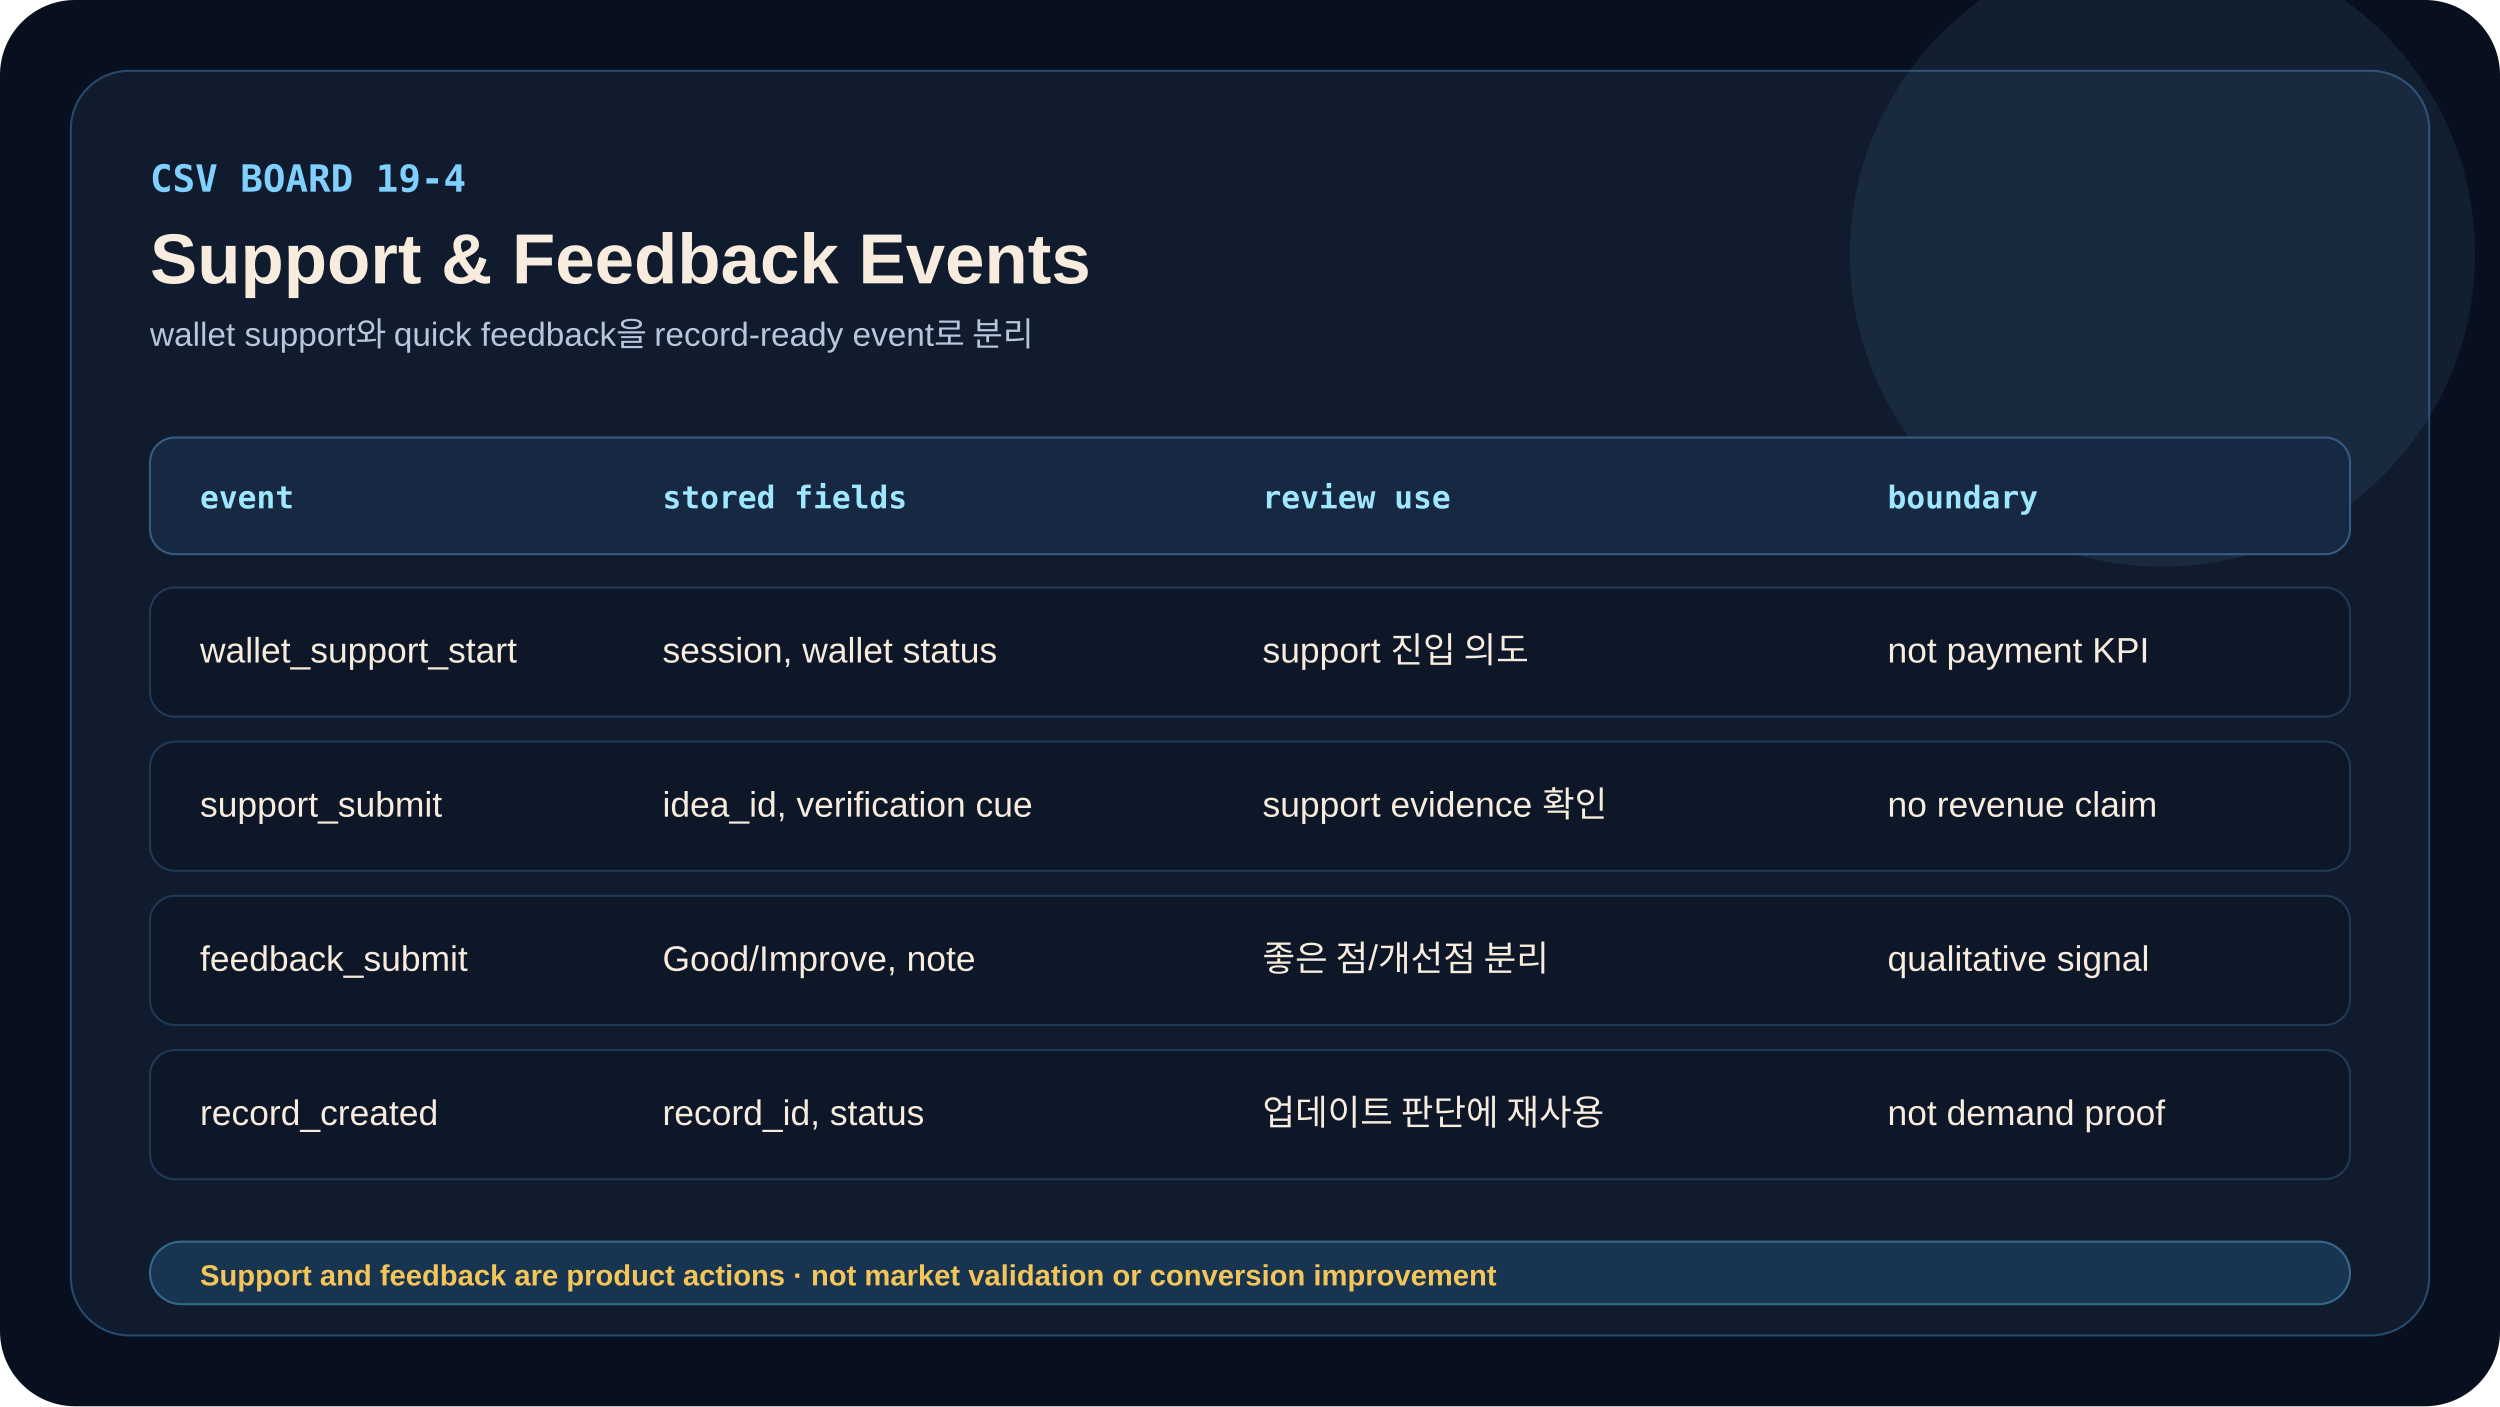
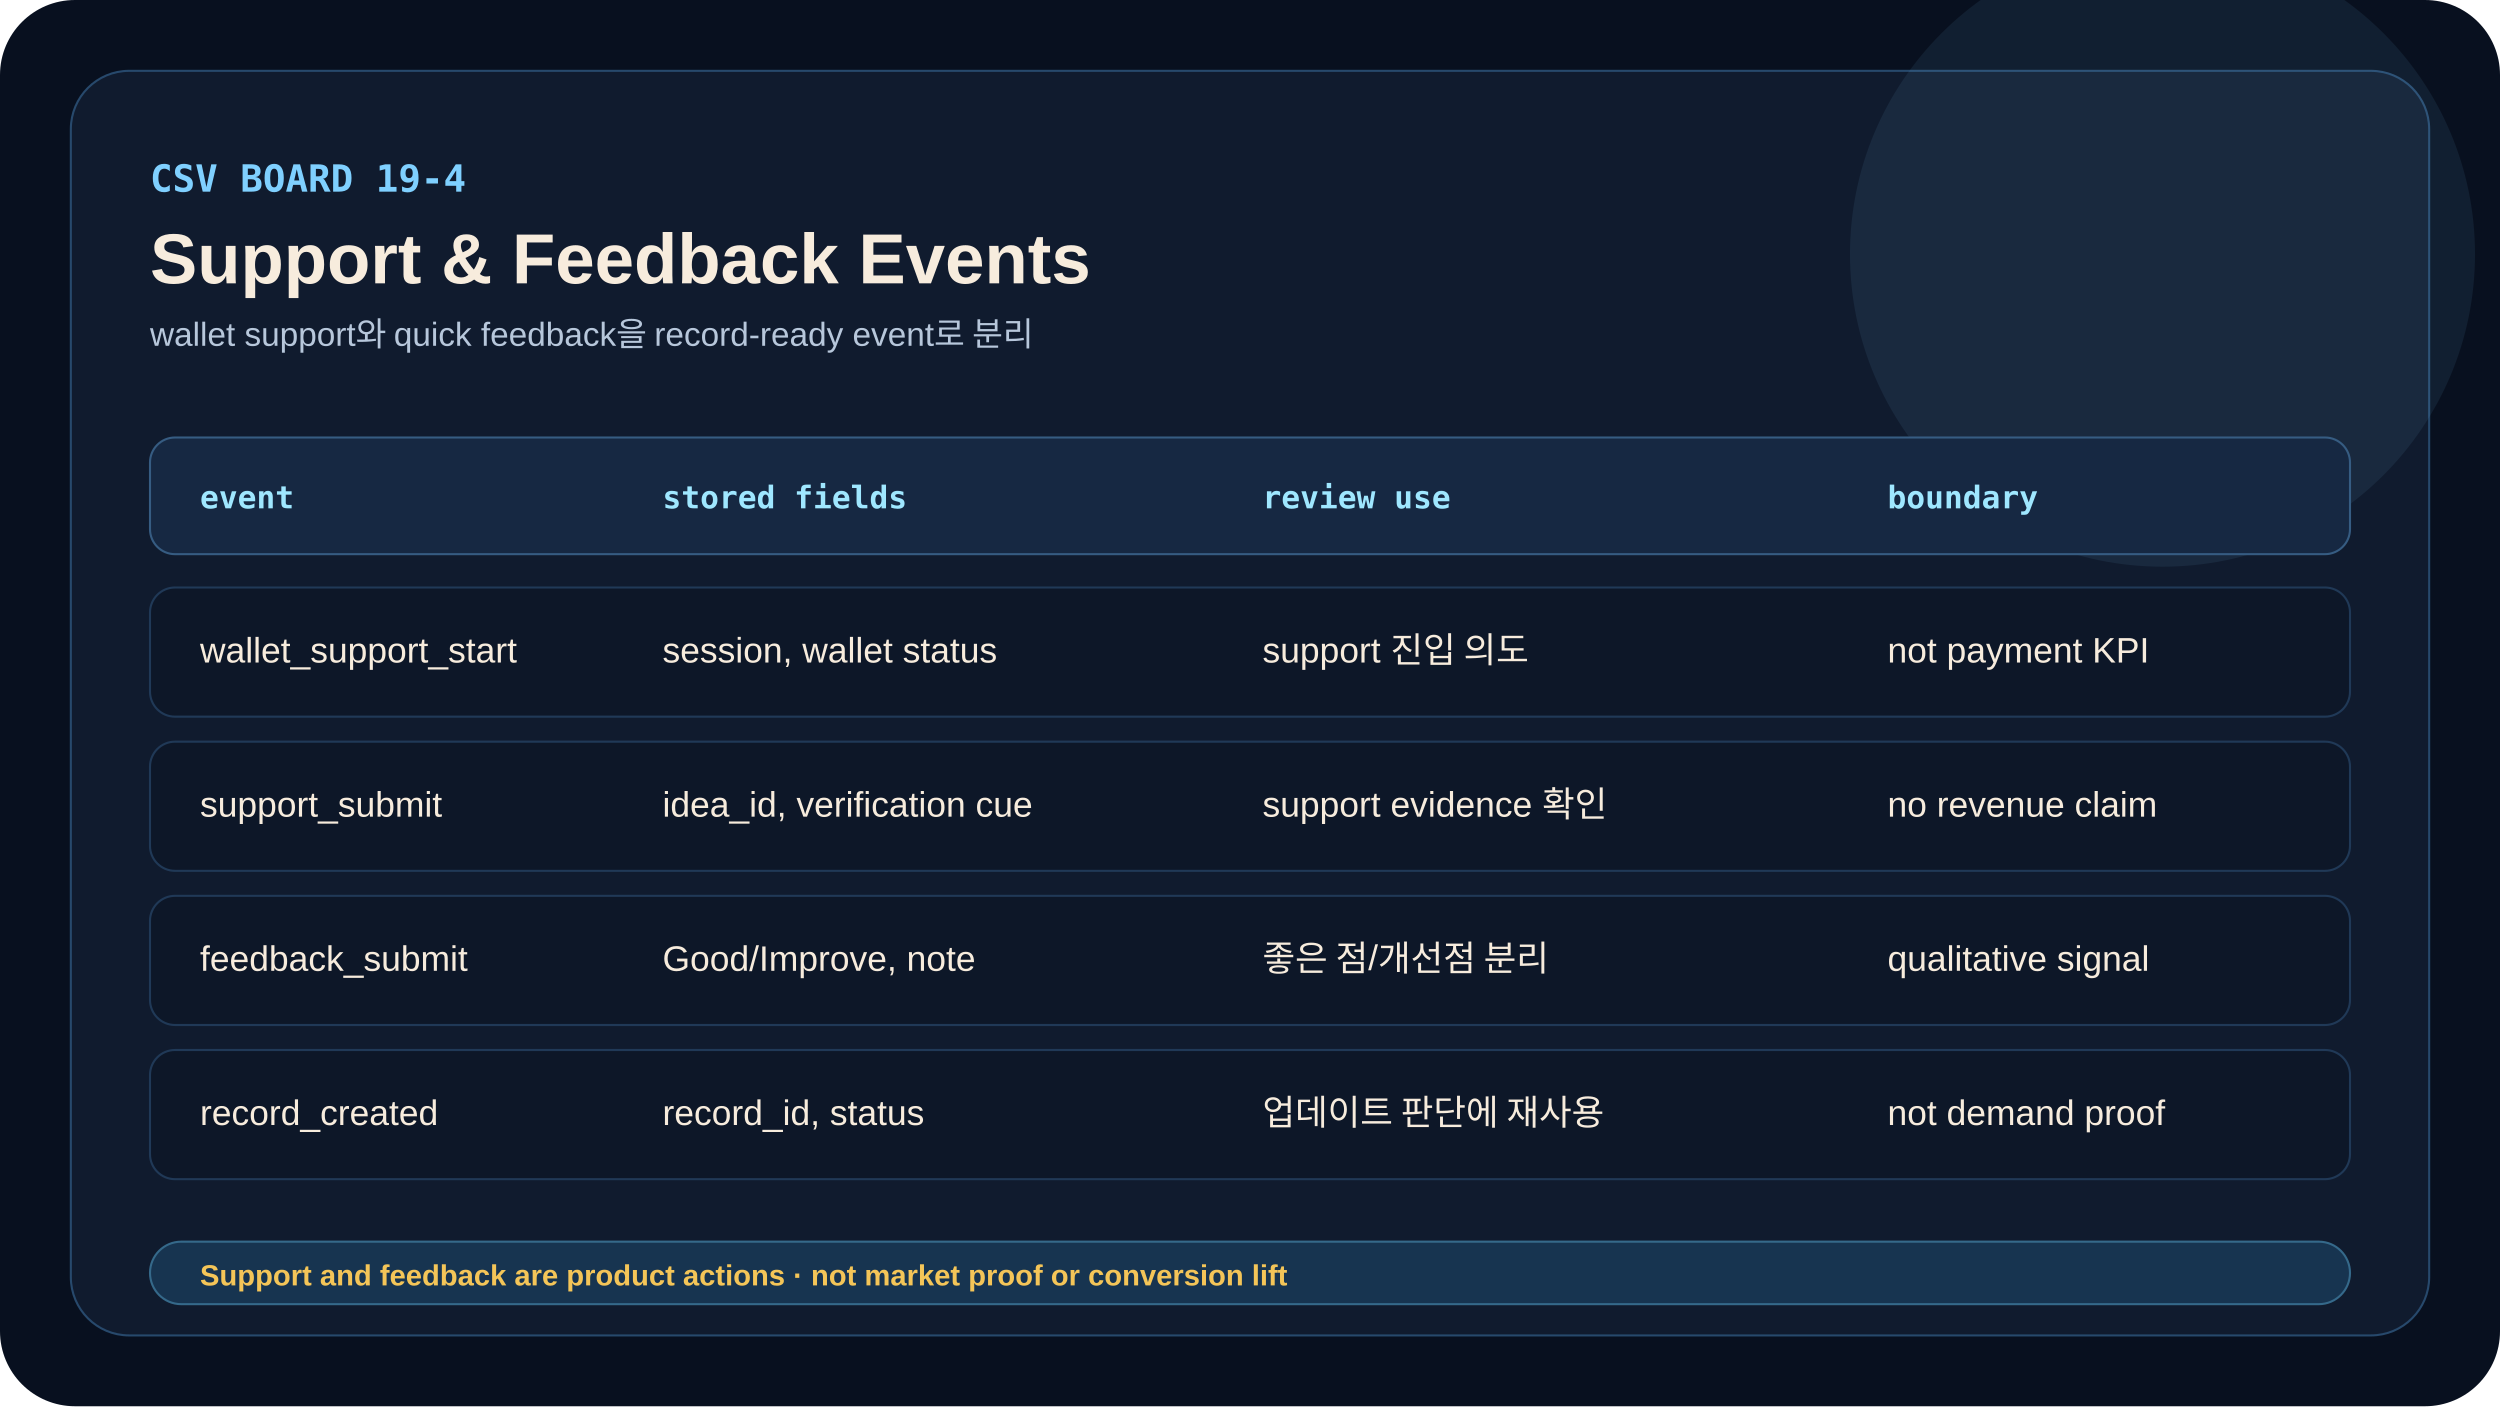
<svg xmlns="http://www.w3.org/2000/svg" width="1200" height="675" viewBox="0 0 1200 675" fill="none">
  <rect width="1200" height="675" rx="36" fill="#08101f" />
  <rect x="34" y="34" width="1132" height="607" rx="28" fill="#101b2e" stroke="#27496c" />
  <circle cx="1038" cy="122" r="150" fill="#7FD0FF" opacity=".08" />
  <text x="72" y="92" fill="#7FD0FF" font-family="Menlo, monospace" font-size="18" font-weight="800">CSV BOARD 19-4</text>
  <text x="72" y="136" fill="#F7ECDD" font-family="Arial, sans-serif" font-size="34" font-weight="800">Support &amp; Feedback Events</text>
  <text x="72" y="166" fill="#B7C7DB" font-family="Arial, sans-serif" font-size="16">wallet support와 quick feedback을 record-ready event로 분리</text>
  <rect x="72" y="210" width="1056" height="56" rx="12" fill="#162842" stroke="#365C82" />
  <text x="96" y="244" fill="#9FE7FF" font-family="Menlo, monospace" font-size="15" font-weight="800">event</text>
  <text x="318" y="244" fill="#9FE7FF" font-family="Menlo, monospace" font-size="15" font-weight="800">stored fields</text>
  <text x="606" y="244" fill="#9FE7FF" font-family="Menlo, monospace" font-size="15" font-weight="800">review use</text>
  <text x="906" y="244" fill="#9FE7FF" font-family="Menlo, monospace" font-size="15" font-weight="800">boundary</text>
  <g font-family="Arial, sans-serif" font-size="17" fill="#F7ECDD">
    <rect x="72" y="282" width="1056" height="62" rx="12" fill="#0D1728" stroke="#203957" />
    <text x="96" y="318">wallet_support_start</text>
    <text x="318" y="318">session, wallet status</text>
    <text x="606" y="318">support 진입 의도</text>
    <text x="906" y="318">not payment KPI</text>
    <rect x="72" y="356" width="1056" height="62" rx="12" fill="#0D1728" stroke="#203957" />
    <text x="96" y="392">support_submit</text>
    <text x="318" y="392">idea_id, verification cue</text>
    <text x="606" y="392">support evidence 확인</text>
    <text x="906" y="392">no revenue claim</text>
    <rect x="72" y="430" width="1056" height="62" rx="12" fill="#0D1728" stroke="#203957" />
    <text x="96" y="466">feedback_submit</text>
    <text x="318" y="466">Good/Improve, note</text>
    <text x="606" y="466">좋은 점/개선점 분리</text>
    <text x="906" y="466">qualitative signal</text>
    <rect x="72" y="504" width="1056" height="62" rx="12" fill="#0D1728" stroke="#203957" />
    <text x="96" y="540">record_created</text>
    <text x="318" y="540">record_id, status</text>
    <text x="606" y="540">업데이트 판단에 재사용</text>
    <text x="906" y="540">not demand proof</text>
  </g>
  <rect x="72" y="596" width="1056" height="30" rx="15" fill="#173450" stroke="#35698A" />
-   <text x="96" y="617" fill="#F4C558" font-family="Arial, sans-serif" font-size="14" font-weight="700">Support and feedback are product actions · not market validation or conversion improvement</text>
+   <text x="96" y="617" fill="#F4C558" font-family="Arial, sans-serif" font-size="14" font-weight="700">Support and feedback are product actions · not market proof or conversion lift</text>
</svg>
